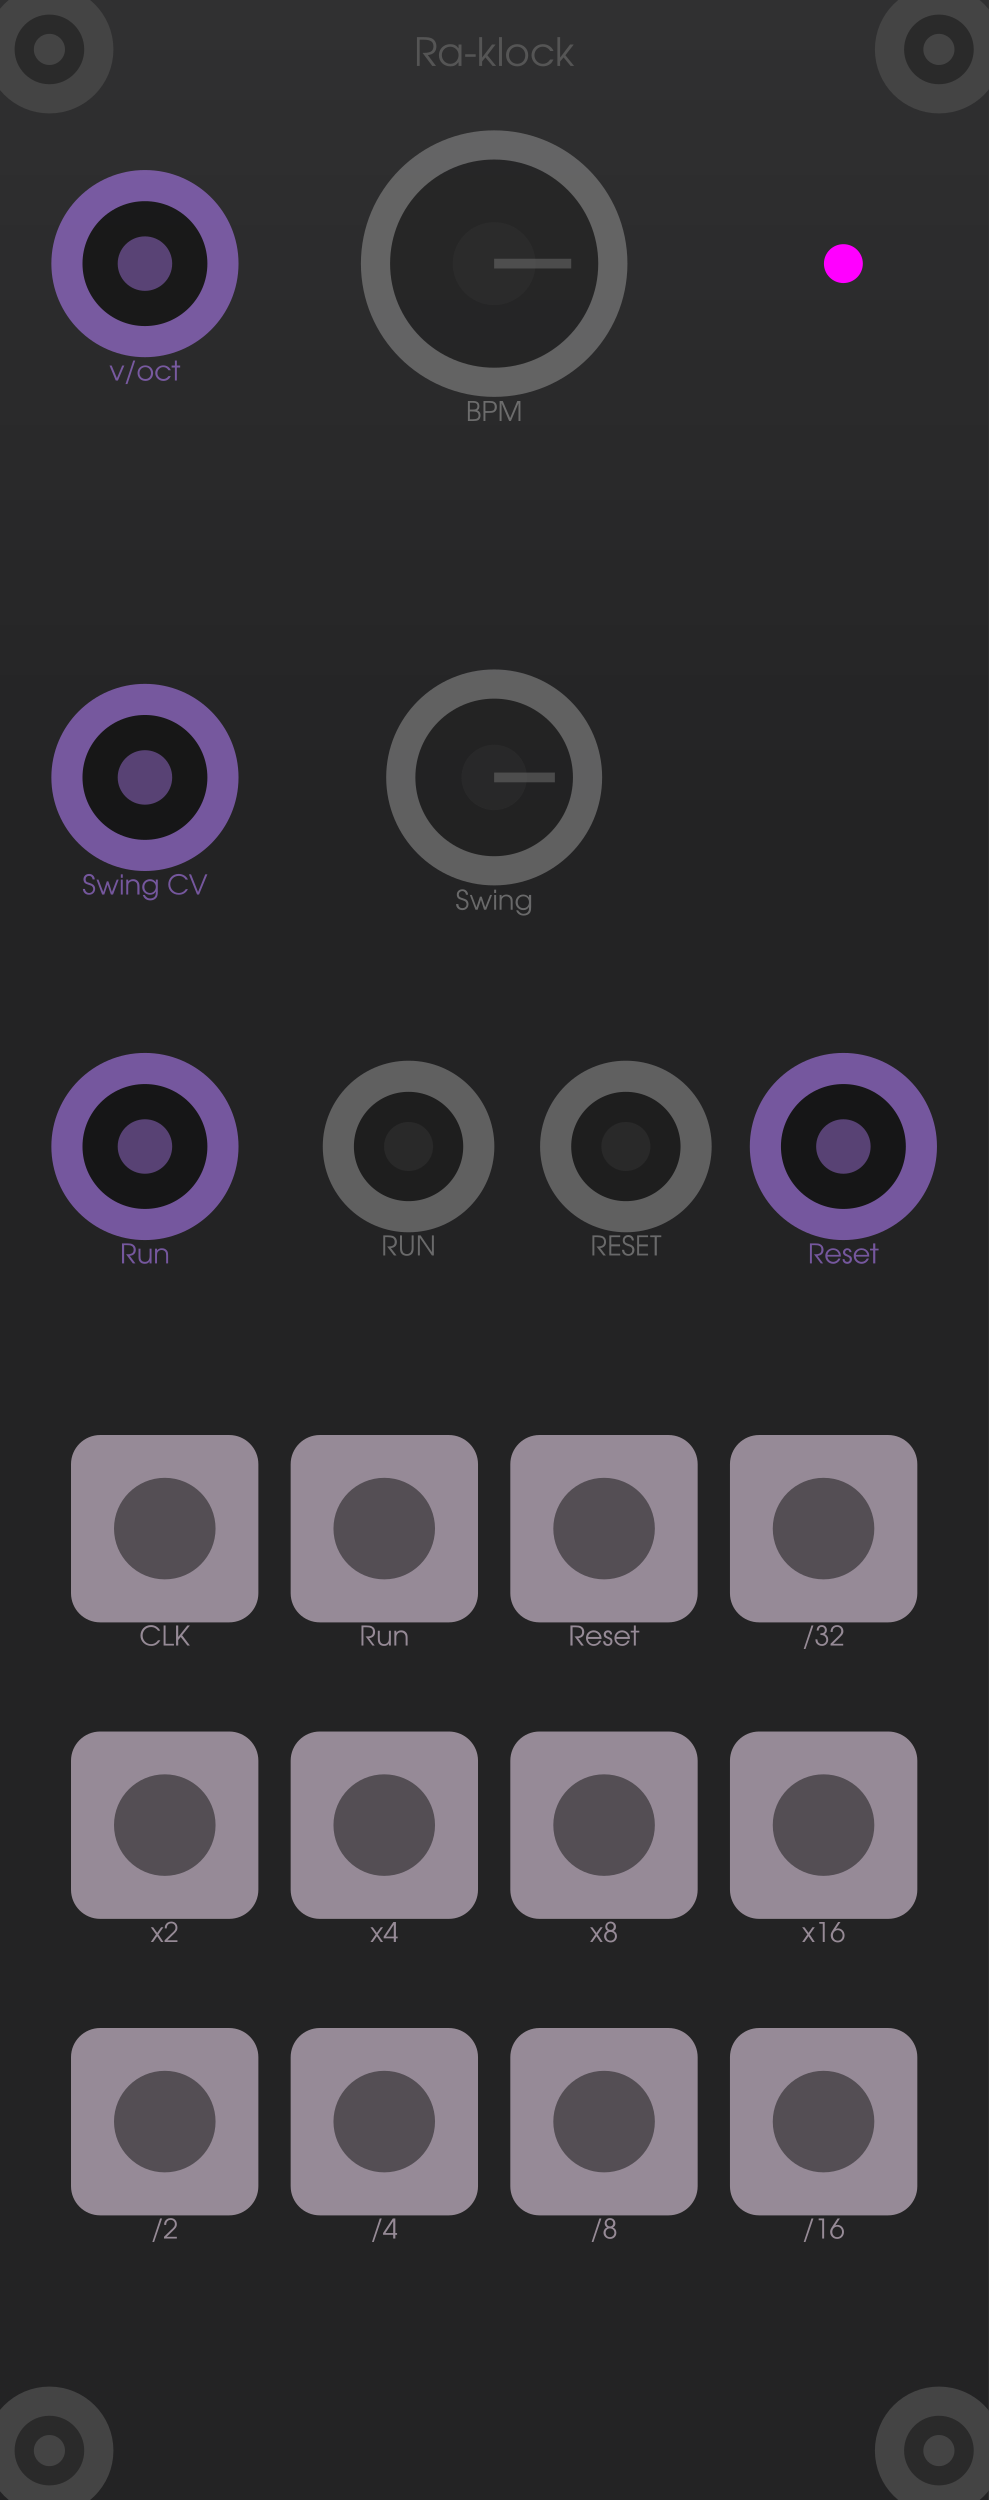
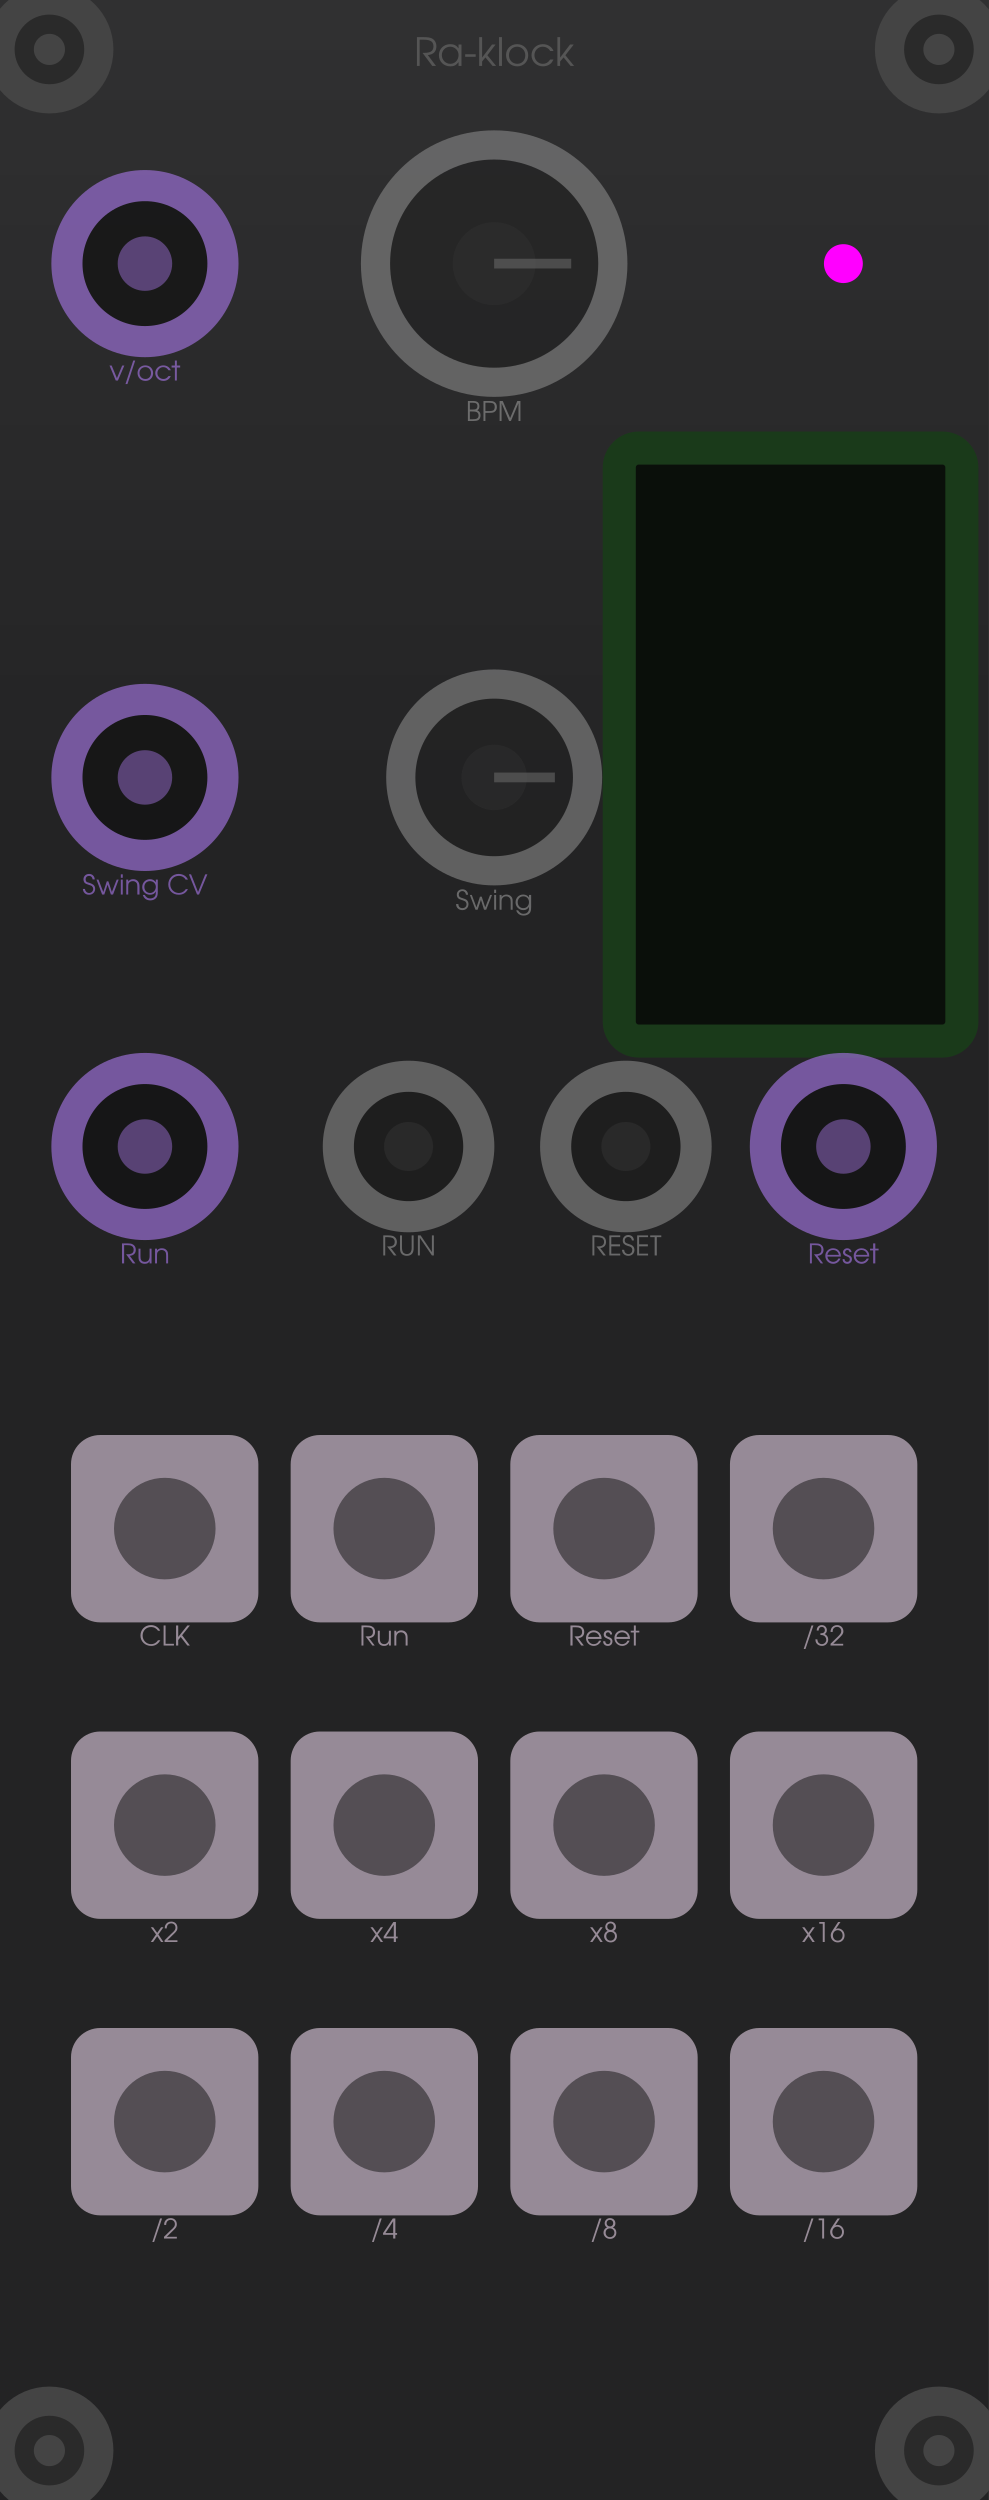
<svg xmlns="http://www.w3.org/2000/svg" viewBox="0 0 50.80 128.5" width="50.80mm" height="128.5mm">
  <g id="layer-background">
    <rect x="0.3" y="0.3" width="50.20" height="127.9" fill="none" stroke="#333" stroke-width="1.5" />
    <rect x="0" y="0.000" width="50.80" height="1.295" fill="#303031" />
    <rect x="0" y="1.285" width="50.80" height="1.295" fill="#303031" />
    <rect x="0" y="2.570" width="50.80" height="1.295" fill="#2f2f30" />
    <rect x="0" y="3.855" width="50.80" height="1.295" fill="#2f2f30" />
    <rect x="0" y="5.140" width="50.80" height="1.295" fill="#2e2e2f" />
    <rect x="0" y="6.425" width="50.80" height="1.295" fill="#2e2e2f" />
    <rect x="0" y="7.710" width="50.80" height="1.295" fill="#2e2e2f" />
    <rect x="0" y="8.995" width="50.80" height="1.295" fill="#2d2d2e" />
    <rect x="0" y="10.280" width="50.80" height="1.295" fill="#2d2d2e" />
    <rect x="0" y="11.565" width="50.80" height="1.295" fill="#2c2c2d" />
    <rect x="0" y="12.850" width="50.80" height="1.295" fill="#2c2c2d" />
    <rect x="0" y="14.135" width="50.80" height="1.295" fill="#2c2c2d" />
    <rect x="0" y="15.420" width="50.80" height="1.295" fill="#2b2b2c" />
    <rect x="0" y="16.705" width="50.80" height="1.295" fill="#2b2b2c" />
    <rect x="0" y="17.990" width="50.80" height="1.295" fill="#2a2a2b" />
    <rect x="0" y="19.275" width="50.80" height="1.295" fill="#2a2a2b" />
    <rect x="0" y="20.560" width="50.80" height="1.295" fill="#2a2a2b" />
    <rect x="0" y="21.845" width="50.80" height="1.295" fill="#29292a" />
    <rect x="0" y="23.130" width="50.80" height="1.295" fill="#29292a" />
    <rect x="0" y="24.415" width="50.80" height="1.295" fill="#29292a" />
    <rect x="0" y="25.700" width="50.80" height="1.295" fill="#282829" />
    <rect x="0" y="26.985" width="50.80" height="1.295" fill="#282829" />
    <rect x="0" y="28.270" width="50.80" height="1.295" fill="#272728" />
    <rect x="0" y="29.555" width="50.80" height="1.295" fill="#272728" />
    <rect x="0" y="30.840" width="50.80" height="1.295" fill="#272728" />
    <rect x="0" y="32.125" width="50.80" height="1.295" fill="#262627" />
    <rect x="0" y="33.410" width="50.80" height="1.295" fill="#262627" />
    <rect x="0" y="34.695" width="50.80" height="1.295" fill="#252526" />
    <rect x="0" y="35.980" width="50.80" height="1.295" fill="#252526" />
    <rect x="0" y="37.265" width="50.80" height="1.295" fill="#252526" />
    <rect x="0" y="38.550" width="50.80" height="1.295" fill="#242425" />
    <rect x="0" y="39.835" width="50.80" height="1.295" fill="#242425" />
    <rect x="0" y="41.120" width="50.80" height="1.295" fill="#232324" />
    <rect x="0" y="42.405" width="50.80" height="1.295" fill="#232324" />
    <rect x="0" y="43.690" width="50.80" height="1.295" fill="#232324" />
    <rect x="0" y="44.975" width="50.80" height="1.295" fill="#232324" />
    <rect x="0" y="46.260" width="50.80" height="1.295" fill="#232324" />
    <rect x="0" y="47.545" width="50.80" height="1.295" fill="#232324" />
    <rect x="0" y="48.830" width="50.80" height="1.295" fill="#232324" />
    <rect x="0" y="50.115" width="50.80" height="1.295" fill="#232324" />
    <rect x="0" y="51.400" width="50.80" height="1.295" fill="#232324" />
    <rect x="0" y="52.685" width="50.80" height="1.295" fill="#232324" />
    <rect x="0" y="53.970" width="50.80" height="1.295" fill="#232324" />
    <rect x="0" y="55.255" width="50.80" height="1.295" fill="#232324" />
    <rect x="0" y="56.540" width="50.80" height="1.295" fill="#232324" />
    <rect x="0" y="57.825" width="50.80" height="1.295" fill="#232324" />
    <rect x="0" y="59.110" width="50.80" height="1.295" fill="#232324" />
    <rect x="0" y="60.395" width="50.80" height="1.295" fill="#232324" />
    <rect x="0" y="61.680" width="50.80" height="1.295" fill="#232324" />
    <rect x="0" y="62.965" width="50.80" height="1.295" fill="#232324" />
    <rect x="0" y="64.250" width="50.80" height="1.295" fill="#232324" />
    <rect x="0" y="65.535" width="50.80" height="1.295" fill="#232324" />
    <rect x="0" y="66.820" width="50.80" height="1.295" fill="#232324" />
    <rect x="0" y="68.105" width="50.80" height="1.295" fill="#232324" />
    <rect x="0" y="69.390" width="50.80" height="1.295" fill="#232324" />
    <rect x="0" y="70.675" width="50.80" height="1.295" fill="#232324" />
    <rect x="0" y="71.960" width="50.80" height="1.295" fill="#232324" />
    <rect x="0" y="73.245" width="50.80" height="1.295" fill="#232324" />
    <rect x="0" y="74.530" width="50.80" height="1.295" fill="#232324" />
    <rect x="0" y="75.815" width="50.80" height="1.295" fill="#232324" />
    <rect x="0" y="77.100" width="50.80" height="1.295" fill="#232324" />
    <rect x="0" y="78.385" width="50.80" height="1.295" fill="#232324" />
    <rect x="0" y="79.670" width="50.80" height="1.295" fill="#232324" />
    <rect x="0" y="80.955" width="50.80" height="1.295" fill="#232324" />
    <rect x="0" y="82.240" width="50.80" height="1.295" fill="#232324" />
    <rect x="0" y="83.525" width="50.80" height="1.295" fill="#232324" />
    <rect x="0" y="84.810" width="50.80" height="1.295" fill="#232324" />
    <rect x="0" y="86.095" width="50.80" height="1.295" fill="#232324" />
    <rect x="0" y="87.380" width="50.80" height="1.295" fill="#232324" />
    <rect x="0" y="88.665" width="50.80" height="1.295" fill="#232324" />
    <rect x="0" y="89.950" width="50.80" height="1.295" fill="#232324" />
    <rect x="0" y="91.235" width="50.80" height="1.295" fill="#232324" />
    <rect x="0" y="92.520" width="50.80" height="1.295" fill="#232324" />
    <rect x="0" y="93.805" width="50.80" height="1.295" fill="#232324" />
    <rect x="0" y="95.090" width="50.80" height="1.295" fill="#232324" />
    <rect x="0" y="96.375" width="50.80" height="1.295" fill="#232324" />
    <rect x="0" y="97.660" width="50.80" height="1.295" fill="#232324" />
    <rect x="0" y="98.945" width="50.80" height="1.295" fill="#232324" />
    <rect x="0" y="100.230" width="50.80" height="1.295" fill="#232324" />
    <rect x="0" y="101.515" width="50.80" height="1.295" fill="#232324" />
    <rect x="0" y="102.800" width="50.80" height="1.295" fill="#232324" />
    <rect x="0" y="104.085" width="50.80" height="1.295" fill="#232324" />
    <rect x="0" y="105.370" width="50.80" height="1.295" fill="#232324" />
    <rect x="0" y="106.655" width="50.80" height="1.295" fill="#232324" />
    <rect x="0" y="107.940" width="50.80" height="1.295" fill="#232324" />
    <rect x="0" y="109.225" width="50.80" height="1.295" fill="#232324" />
    <rect x="0" y="110.510" width="50.80" height="1.295" fill="#232324" />
    <rect x="0" y="111.795" width="50.80" height="1.295" fill="#232324" />
    <rect x="0" y="113.080" width="50.80" height="1.295" fill="#232324" />
    <rect x="0" y="114.365" width="50.80" height="1.295" fill="#232324" />
    <rect x="0" y="115.650" width="50.80" height="1.295" fill="#232324" />
    <rect x="0" y="116.935" width="50.80" height="1.295" fill="#232324" />
    <rect x="0" y="118.220" width="50.80" height="1.295" fill="#232324" />
    <rect x="0" y="119.505" width="50.80" height="1.295" fill="#232324" />
    <rect x="0" y="120.790" width="50.80" height="1.295" fill="#232324" />
    <rect x="0" y="122.075" width="50.80" height="1.295" fill="#232324" />
    <rect x="0" y="123.360" width="50.80" height="1.295" fill="#232324" />
    <rect x="0" y="124.645" width="50.80" height="1.295" fill="#232324" />
    <rect x="0" y="125.930" width="50.80" height="1.295" fill="#232324" />
    <rect x="0" y="127.215" width="50.80" height="1.295" fill="#232324" />
  </g>
  <g id="layer-outlines">
    <circle cx="2.54" cy="2.54" r="2.54" fill="#2a2a2a" stroke="#444" stroke-width="1.5" />
    <circle cx="2.54" cy="2.54" r="0.8" fill="#444" />
    <circle cx="2.54" cy="125.96" r="2.54" fill="#2a2a2a" stroke="#444" stroke-width="1.5" />
    <circle cx="2.54" cy="125.96" r="0.8" fill="#444" />
    <circle cx="48.26" cy="2.54" r="2.54" fill="#2a2a2a" stroke="#444" stroke-width="1.5" />
    <circle cx="48.26" cy="2.54" r="0.8" fill="#444" />
    <circle cx="48.26" cy="125.96" r="2.54" fill="#2a2a2a" stroke="#444" stroke-width="1.5" />
    <circle cx="48.26" cy="125.96" r="0.8" fill="#444" />
+     <rect x="31.83" y="23.03" width="17.61" height="30.48" rx="1" fill="#0a0f0a" stroke="#1a3a1a" stroke-width="1.7" />
    <circle cx="7.45" cy="13.55" r="4.01" fill="#111" stroke="#996dd2" stroke-width="1.6" opacity="0.7" />
    <circle cx="7.45" cy="13.55" r="1.40" fill="#996dd2" opacity="0.5" />
    <circle cx="25.40" cy="13.55" r="6.10" fill="#222" stroke="#888" stroke-width="1.5" opacity="0.6" />
    <circle cx="25.40" cy="13.55" r="2.13" fill="#333" opacity="0.4" />
    <line x1="25.40" y1="13.55" x2="29.36" y2="13.55" stroke="#666" stroke-width="0.5" opacity="0.6" />
    <circle cx="43.35" cy="13.55" r="1" fill="#f0f" />
    <circle cx="7.45" cy="39.96" r="4.01" fill="#111" stroke="#996dd2" stroke-width="1.6" opacity="0.7" />
    <circle cx="7.45" cy="39.96" r="1.40" fill="#996dd2" opacity="0.5" />
    <circle cx="25.40" cy="39.96" r="4.80" fill="#222" stroke="#888" stroke-width="1.5" opacity="0.6" />
    <circle cx="25.40" cy="39.96" r="1.68" fill="#333" opacity="0.4" />
    <line x1="25.40" y1="39.96" x2="28.52" y2="39.96" stroke="#666" stroke-width="0.5" opacity="0.6" />
    <circle cx="7.45" cy="58.93" r="4.01" fill="#111" stroke="#996dd2" stroke-width="1.6" opacity="0.7" />
    <circle cx="7.45" cy="58.93" r="1.40" fill="#996dd2" opacity="0.5" />
    <circle cx="21.00" cy="58.93" r="3.61" fill="#1a1a1a" stroke="#888" stroke-width="1.6" opacity="0.6" />
    <circle cx="21.00" cy="58.93" r="1.26" fill="#333" opacity="0.5" />
    <circle cx="32.17" cy="58.93" r="3.61" fill="#1a1a1a" stroke="#888" stroke-width="1.6" opacity="0.6" />
    <circle cx="32.17" cy="58.93" r="1.26" fill="#333" opacity="0.5" />
    <circle cx="43.35" cy="58.93" r="4.01" fill="#111" stroke="#996dd2" stroke-width="1.6" opacity="0.7" />
    <circle cx="43.35" cy="58.93" r="1.40" fill="#996dd2" opacity="0.5" />
    <rect x="3.65" y="73.76" width="9.63" height="9.63" rx="1.5" fill="#c8b7c7" opacity="0.7" />
    <circle cx="8.47" cy="78.57" r="2.61" fill="#111" opacity="0.5" />
    <rect x="14.94" y="73.76" width="9.63" height="9.63" rx="1.5" fill="#c8b7c7" opacity="0.7" />
    <circle cx="19.75" cy="78.57" r="2.61" fill="#111" opacity="0.5" />
    <rect x="26.23" y="73.76" width="9.63" height="9.63" rx="1.5" fill="#c8b7c7" opacity="0.7" />
    <circle cx="31.05" cy="78.57" r="2.61" fill="#111" opacity="0.5" />
    <rect x="37.52" y="73.76" width="9.63" height="9.63" rx="1.5" fill="#c8b7c7" opacity="0.7" />
    <circle cx="42.33" cy="78.57" r="2.61" fill="#111" opacity="0.5" />
    <rect x="3.65" y="89.00" width="9.63" height="9.63" rx="1.5" fill="#c8b7c7" opacity="0.7" />
    <circle cx="8.47" cy="93.81" r="2.61" fill="#111" opacity="0.5" />
    <rect x="14.94" y="89.00" width="9.63" height="9.63" rx="1.5" fill="#c8b7c7" opacity="0.7" />
    <circle cx="19.75" cy="93.81" r="2.61" fill="#111" opacity="0.5" />
    <rect x="26.23" y="89.00" width="9.63" height="9.63" rx="1.5" fill="#c8b7c7" opacity="0.7" />
    <circle cx="31.05" cy="93.81" r="2.61" fill="#111" opacity="0.5" />
    <rect x="37.52" y="89.00" width="9.63" height="9.63" rx="1.5" fill="#c8b7c7" opacity="0.7" />
    <circle cx="42.33" cy="93.81" r="2.61" fill="#111" opacity="0.5" />
    <rect x="3.65" y="104.24" width="9.63" height="9.63" rx="1.5" fill="#c8b7c7" opacity="0.7" />
    <circle cx="8.47" cy="109.05" r="2.61" fill="#111" opacity="0.5" />
    <rect x="14.94" y="104.24" width="9.63" height="9.63" rx="1.5" fill="#c8b7c7" opacity="0.7" />
    <circle cx="19.75" cy="109.05" r="2.61" fill="#111" opacity="0.5" />
    <rect x="26.23" y="104.24" width="9.63" height="9.63" rx="1.5" fill="#c8b7c7" opacity="0.7" />
    <circle cx="31.05" cy="109.05" r="2.61" fill="#111" opacity="0.5" />
    <rect x="37.52" y="104.24" width="9.63" height="9.63" rx="1.5" fill="#c8b7c7" opacity="0.7" />
    <circle cx="42.33" cy="109.05" r="2.61" fill="#111" opacity="0.5" />
  </g>
  <g id="layer-text">
    <path d="M21.99 2.83C22.28 2.80 22.43 2.65 22.43 2.38C22.43 2.20 22.35 2.06 22.21 1.98C22.11 1.93 21.99 1.91 21.79 1.91L21.43 1.91L21.43 3.39L21.57 3.39L21.57 2.04L21.78 2.04C21.94 2.04 22.04 2.06 22.12 2.10C22.22 2.14 22.28 2.24 22.28 2.38C22.28 2.55 22.20 2.65 22.05 2.69C21.98 2.71 21.89 2.72 21.72 2.72L22.22 3.39L22.41 3.39ZM23.72 2.29L23.57 2.29L23.57 2.49C23.46 2.33 23.33 2.27 23.14 2.27C22.81 2.27 22.56 2.51 22.56 2.84C22.56 3.17 22.81 3.41 23.15 3.41C23.34 3.41 23.45 3.35 23.57 3.19L23.57 3.39L23.72 3.39ZM23.14 2.40C23.38 2.40 23.57 2.59 23.57 2.83C23.57 3.08 23.39 3.28 23.15 3.28C22.90 3.28 22.71 3.08 22.71 2.83C22.71 2.59 22.90 2.40 23.14 2.40ZM23.91 2.79L23.91 2.92L24.45 2.92L24.45 2.79ZM24.63 3.39L24.78 3.39L24.78 3.16L24.95 2.95L25.32 3.39L25.50 3.39L25.05 2.84L25.47 2.29L25.29 2.29L24.78 2.96L24.78 1.91L24.63 1.91ZM25.65 3.39L25.80 3.39L25.80 1.91L25.65 1.91ZM26.58 2.27C26.25 2.27 26.01 2.51 26.01 2.83C26.01 3.17 26.25 3.41 26.59 3.41C26.91 3.41 27.15 3.17 27.15 2.84C27.15 2.51 26.91 2.27 26.58 2.27ZM26.58 2.40C26.82 2.40 27.00 2.59 27.00 2.84C27.00 3.10 26.83 3.28 26.59 3.28C26.34 3.28 26.16 3.09 26.16 2.84C26.16 2.59 26.34 2.40 26.58 2.40ZM28.28 3.06C28.17 3.22 28.06 3.28 27.90 3.28C27.66 3.28 27.47 3.08 27.47 2.84C27.47 2.59 27.66 2.40 27.90 2.40C28.06 2.40 28.20 2.48 28.28 2.62L28.45 2.62C28.36 2.40 28.15 2.27 27.90 2.27C27.57 2.27 27.32 2.52 27.32 2.84C27.32 3.16 27.58 3.41 27.91 3.41C28.05 3.41 28.17 3.37 28.28 3.29C28.35 3.23 28.39 3.18 28.45 3.06ZM28.65 3.39L28.79 3.39L28.79 3.16L28.97 2.95L29.33 3.39L29.51 3.39L29.06 2.84L29.49 2.29L29.30 2.29L28.79 2.96L28.79 1.91L28.65 1.91Z" fill="#555" />
    <path d="M5.95 19.56L6.06 19.56L6.39 18.79L6.28 18.79L6.01 19.44L5.74 18.79L5.63 18.79ZM6.45 19.74L6.55 19.74L6.95 18.53L6.85 18.53ZM7.47 18.78C7.24 18.78 7.07 18.95 7.07 19.17C7.07 19.41 7.24 19.58 7.48 19.58C7.70 19.58 7.87 19.41 7.87 19.18C7.87 18.95 7.70 18.78 7.47 18.78ZM7.47 18.87C7.64 18.87 7.76 19.00 7.76 19.18C7.76 19.36 7.64 19.48 7.48 19.48C7.30 19.48 7.17 19.36 7.17 19.17C7.17 19.00 7.30 18.87 7.47 18.87ZM8.66 19.33C8.58 19.44 8.51 19.48 8.40 19.48C8.23 19.48 8.09 19.35 8.09 19.18C8.09 19.01 8.22 18.87 8.39 18.87C8.51 18.87 8.60 18.93 8.66 19.03L8.78 19.03C8.71 18.87 8.57 18.78 8.39 18.78C8.17 18.78 7.98 18.95 7.98 19.17C7.98 19.40 8.17 19.58 8.40 19.58C8.50 19.58 8.59 19.55 8.66 19.49C8.71 19.45 8.74 19.41 8.78 19.33ZM8.99 19.56L9.09 19.56L9.09 18.89L9.26 18.89L9.26 18.79L9.09 18.79L9.09 18.53L8.99 18.53L8.99 18.79L8.82 18.79L8.82 18.89L8.99 18.89Z" fill="#996dd2" opacity="0.7" />
    <path d="M24.05 21.64L24.30 21.64C24.44 21.64 24.52 21.63 24.59 21.59C24.66 21.54 24.70 21.45 24.70 21.35C24.70 21.22 24.65 21.14 24.53 21.09C24.61 21.05 24.64 20.98 24.64 20.88C24.64 20.79 24.61 20.71 24.55 20.67C24.49 20.63 24.42 20.61 24.29 20.61L24.05 20.61ZM24.15 21.55L24.15 21.15L24.27 21.15C24.40 21.15 24.46 21.16 24.50 21.18C24.56 21.21 24.60 21.27 24.60 21.35C24.60 21.42 24.57 21.49 24.52 21.51C24.47 21.54 24.40 21.55 24.29 21.55ZM24.15 21.05L24.15 20.70L24.28 20.70C24.38 20.70 24.44 20.71 24.48 20.74C24.52 20.76 24.54 20.82 24.54 20.88C24.54 20.95 24.51 21.00 24.46 21.03C24.42 21.05 24.37 21.05 24.28 21.05ZM24.85 21.64L24.95 21.64L24.95 21.22L25.15 21.22C25.29 21.22 25.37 21.21 25.43 21.16C25.50 21.11 25.54 21.03 25.54 20.92C25.54 20.80 25.49 20.71 25.41 20.66C25.35 20.62 25.27 20.61 25.14 20.61L24.85 20.61ZM24.95 21.13L24.95 20.70L25.10 20.70C25.22 20.70 25.29 20.71 25.34 20.73C25.40 20.76 25.43 20.83 25.43 20.92C25.43 21.00 25.40 21.07 25.35 21.10C25.30 21.12 25.24 21.13 25.15 21.13ZM25.68 21.64L25.78 21.64L25.78 20.72L26.17 21.64L26.26 21.64L26.65 20.72L26.65 21.64L26.75 21.64L26.75 20.61L26.59 20.61L26.22 21.49L25.84 20.61L25.68 20.61Z" fill="#888" opacity="0.7" />
    <path d="M4.26 45.69C4.27 45.87 4.39 45.99 4.58 45.99C4.76 45.99 4.89 45.86 4.89 45.69C4.89 45.60 4.86 45.52 4.79 45.47C4.75 45.44 4.70 45.42 4.60 45.38C4.50 45.36 4.47 45.34 4.44 45.32C4.42 45.29 4.40 45.25 4.40 45.20C4.40 45.09 4.47 45.02 4.58 45.02C4.68 45.02 4.75 45.09 4.76 45.20L4.87 45.20C4.86 45.04 4.75 44.92 4.58 44.92C4.41 44.92 4.29 45.04 4.29 45.20C4.29 45.27 4.32 45.34 4.36 45.39C4.40 45.42 4.44 45.44 4.56 45.48C4.64 45.50 4.68 45.52 4.72 45.54C4.76 45.58 4.79 45.63 4.79 45.69C4.79 45.81 4.70 45.90 4.58 45.90C4.52 45.90 4.45 45.87 4.42 45.82C4.39 45.79 4.37 45.75 4.37 45.69ZM5.25 45.98L5.36 45.98L5.53 45.47L5.70 45.98L5.81 45.98L6.10 45.21L6.00 45.21L5.75 45.85L5.57 45.30L5.49 45.30L5.31 45.85L5.06 45.21L4.96 45.21ZM6.21 45.98L6.31 45.98L6.31 45.21L6.21 45.21ZM6.21 45.12L6.31 45.12L6.31 44.94L6.21 44.94ZM6.49 45.98L6.59 45.98L6.59 45.55C6.59 45.47 6.60 45.42 6.63 45.38C6.67 45.32 6.75 45.29 6.83 45.29C6.90 45.29 6.97 45.32 7.01 45.37C7.05 45.42 7.06 45.47 7.06 45.57L7.06 45.98L7.17 45.98L7.17 45.57C7.17 45.45 7.15 45.38 7.10 45.31C7.04 45.23 6.95 45.19 6.84 45.19C6.74 45.19 6.66 45.23 6.59 45.31L6.59 45.21L6.49 45.21ZM8.11 45.21L8.01 45.21L8.01 45.35C7.93 45.24 7.84 45.19 7.71 45.19C7.48 45.19 7.31 45.37 7.31 45.60C7.31 45.82 7.49 45.99 7.71 45.99C7.85 45.99 7.95 45.94 8.01 45.82L8.01 45.87C8.01 45.95 8.00 46.00 7.98 46.04C7.94 46.13 7.84 46.18 7.73 46.18C7.64 46.18 7.57 46.16 7.52 46.10C7.49 46.08 7.48 46.06 7.44 46.00L7.34 46.00C7.40 46.18 7.53 46.28 7.73 46.28C7.86 46.28 7.97 46.23 8.04 46.14C8.09 46.07 8.11 45.99 8.11 45.84ZM7.71 45.29C7.88 45.29 8.01 45.42 8.01 45.58C8.01 45.76 7.88 45.90 7.71 45.90C7.55 45.90 7.42 45.77 7.42 45.59C7.42 45.41 7.54 45.29 7.71 45.29ZM9.55 45.70C9.51 45.76 9.48 45.79 9.45 45.81C9.38 45.87 9.28 45.90 9.19 45.90C8.95 45.90 8.75 45.70 8.75 45.46C8.75 45.21 8.94 45.02 9.19 45.02C9.28 45.02 9.36 45.04 9.43 45.09C9.48 45.12 9.50 45.15 9.54 45.21L9.66 45.21C9.58 45.03 9.40 44.92 9.18 44.92C8.88 44.92 8.65 45.15 8.65 45.46C8.65 45.77 8.88 45.99 9.19 45.99C9.40 45.99 9.56 45.90 9.66 45.70ZM10.13 45.98L10.23 45.98L10.66 44.94L10.55 44.94L10.18 45.85L9.82 44.94L9.71 44.94Z" fill="#996dd2" opacity="0.7" />
    <path d="M23.44 46.47C23.45 46.66 23.58 46.78 23.77 46.78C23.95 46.78 24.08 46.65 24.08 46.47C24.08 46.38 24.04 46.30 23.98 46.25C23.93 46.22 23.89 46.20 23.79 46.17C23.69 46.14 23.66 46.13 23.63 46.10C23.60 46.08 23.58 46.03 23.58 45.98C23.58 45.88 23.66 45.80 23.76 45.80C23.87 45.80 23.94 45.88 23.95 45.99L24.06 45.99C24.05 45.82 23.93 45.71 23.77 45.71C23.60 45.71 23.48 45.82 23.48 45.99C23.48 46.06 23.51 46.13 23.55 46.17C23.59 46.21 23.62 46.22 23.74 46.26C23.83 46.29 23.87 46.31 23.91 46.33C23.95 46.36 23.98 46.42 23.98 46.48C23.98 46.60 23.89 46.68 23.77 46.68C23.71 46.68 23.64 46.66 23.60 46.61C23.58 46.57 23.56 46.54 23.56 46.47ZM24.44 46.76L24.55 46.76L24.72 46.25L24.88 46.76L24.99 46.76L25.29 46.00L25.19 46.00L24.94 46.64L24.76 46.09L24.67 46.09L24.49 46.64L24.25 46.00L24.15 46.00ZM25.40 46.76L25.50 46.76L25.50 46.00L25.40 46.00ZM25.40 45.90L25.50 45.90L25.50 45.73L25.40 45.73ZM25.68 46.76L25.78 46.76L25.78 46.34C25.78 46.25 25.79 46.21 25.82 46.17C25.86 46.11 25.93 46.07 26.01 46.07C26.09 46.07 26.16 46.10 26.20 46.16C26.24 46.20 26.25 46.26 26.25 46.36L26.25 46.76L26.35 46.76L26.35 46.36C26.35 46.23 26.34 46.16 26.29 46.10C26.23 46.02 26.13 45.98 26.03 45.98C25.93 45.98 25.84 46.02 25.78 46.10L25.78 46.00L25.68 46.00ZM27.30 46.00L27.19 46.00L27.19 46.13C27.12 46.03 27.02 45.98 26.89 45.98C26.67 45.98 26.50 46.15 26.50 46.38C26.50 46.61 26.68 46.78 26.90 46.78C27.04 46.78 27.13 46.72 27.19 46.61L27.19 46.66C27.19 46.73 27.19 46.78 27.16 46.83C27.12 46.92 27.03 46.97 26.91 46.97C26.83 46.97 26.76 46.94 26.71 46.89C26.68 46.87 26.66 46.84 26.63 46.79L26.53 46.79C26.59 46.96 26.72 47.06 26.92 47.06C27.05 47.06 27.16 47.01 27.23 46.93C27.28 46.86 27.30 46.77 27.30 46.62ZM26.90 46.07C27.07 46.07 27.19 46.20 27.19 46.37C27.19 46.55 27.07 46.68 26.90 46.68C26.73 46.68 26.61 46.55 26.61 46.37C26.61 46.20 26.73 46.07 26.90 46.07Z" fill="#888" opacity="0.7" />
    <path d="M6.67 64.55C6.87 64.53 6.98 64.42 6.98 64.24C6.98 64.11 6.92 64.01 6.82 63.96C6.76 63.92 6.67 63.91 6.53 63.91L6.27 63.91L6.27 64.94L6.38 64.94L6.38 64.00L6.52 64.00C6.63 64.00 6.71 64.01 6.76 64.04C6.83 64.07 6.87 64.14 6.87 64.24C6.87 64.35 6.82 64.43 6.71 64.45C6.67 64.47 6.60 64.47 6.48 64.47L6.83 64.94L6.96 64.94ZM7.79 64.18L7.69 64.18L7.69 64.57C7.69 64.66 7.67 64.72 7.64 64.77C7.60 64.83 7.53 64.86 7.45 64.86C7.36 64.86 7.29 64.83 7.26 64.77C7.23 64.73 7.22 64.67 7.22 64.59L7.22 64.18L7.12 64.18L7.12 64.59C7.12 64.70 7.13 64.78 7.18 64.84C7.23 64.92 7.33 64.96 7.44 64.96C7.56 64.96 7.64 64.92 7.69 64.82L7.69 64.94L7.79 64.94ZM7.97 64.94L8.07 64.94L8.07 64.52C8.07 64.43 8.08 64.39 8.11 64.35C8.15 64.29 8.22 64.25 8.30 64.25C8.38 64.25 8.45 64.28 8.49 64.33C8.53 64.38 8.54 64.44 8.54 64.54L8.54 64.94L8.64 64.94L8.64 64.54C8.64 64.41 8.63 64.34 8.58 64.28C8.52 64.20 8.43 64.16 8.32 64.16C8.22 64.16 8.14 64.19 8.07 64.27L8.07 64.18L7.97 64.18Z" fill="#996dd2" opacity="0.7" />
    <path d="M20.09 64.15C20.29 64.13 20.40 64.02 20.40 63.83C20.40 63.70 20.34 63.61 20.24 63.55C20.18 63.52 20.09 63.50 19.95 63.50L19.70 63.50L19.70 64.53L19.80 64.53L19.80 63.59L19.94 63.59C20.05 63.59 20.13 63.61 20.18 63.63C20.25 63.67 20.29 63.74 20.29 63.83C20.29 63.95 20.24 64.02 20.13 64.05C20.09 64.06 20.02 64.07 19.90 64.07L20.25 64.53L20.38 64.53ZM20.56 63.50L20.56 64.15C20.56 64.28 20.58 64.36 20.63 64.43C20.69 64.51 20.80 64.55 20.91 64.55C21.03 64.55 21.13 64.51 21.19 64.43C21.24 64.36 21.26 64.28 21.26 64.15L21.26 63.50L21.16 63.50L21.16 64.15C21.16 64.24 21.14 64.31 21.11 64.36C21.07 64.42 21.00 64.46 20.91 64.46C20.83 64.46 20.75 64.42 20.71 64.36C20.68 64.31 20.66 64.24 20.66 64.15L20.66 63.50ZM21.48 64.53L21.58 64.53L21.58 63.62L22.20 64.53L22.30 64.53L22.30 63.50L22.20 63.50L22.20 64.36L21.62 63.50L21.48 63.50Z" fill="#888" opacity="0.7" />
    <path d="M30.85 64.15C31.04 64.13 31.15 64.02 31.15 63.83C31.15 63.70 31.10 63.61 31.00 63.55C30.93 63.52 30.84 63.50 30.71 63.50L30.45 63.50L30.45 64.53L30.55 64.53L30.55 63.59L30.70 63.59C30.81 63.59 30.88 63.61 30.94 63.63C31.01 63.67 31.05 63.74 31.05 63.83C31.05 63.95 30.99 64.02 30.89 64.05C30.84 64.06 30.77 64.07 30.66 64.07L31.01 64.53L31.14 64.53ZM31.32 64.53L31.88 64.53L31.88 64.44L31.42 64.44L31.42 64.06L31.87 64.06L31.87 63.96L31.42 63.96L31.42 63.59L31.88 63.59L31.88 63.50L31.32 63.50ZM31.97 64.24C31.98 64.43 32.11 64.55 32.30 64.55C32.48 64.55 32.61 64.42 32.61 64.25C32.61 64.16 32.57 64.07 32.51 64.03C32.46 63.99 32.42 63.97 32.31 63.94C32.22 63.91 32.19 63.90 32.16 63.88C32.13 63.85 32.11 63.81 32.11 63.76C32.11 63.65 32.19 63.58 32.29 63.58C32.40 63.58 32.47 63.65 32.48 63.76L32.58 63.76C32.58 63.59 32.46 63.48 32.29 63.48C32.13 63.48 32.01 63.60 32.01 63.76C32.01 63.83 32.03 63.90 32.08 63.94C32.12 63.98 32.15 64.00 32.27 64.04C32.35 64.06 32.40 64.08 32.43 64.10C32.48 64.14 32.50 64.19 32.50 64.25C32.50 64.37 32.42 64.46 32.30 64.46C32.23 64.46 32.17 64.43 32.13 64.38C32.10 64.34 32.09 64.31 32.08 64.24ZM32.75 64.53L33.31 64.53L33.31 64.44L32.85 64.44L32.85 64.06L33.30 64.06L33.30 63.96L32.85 63.96L32.85 63.59L33.31 63.59L33.31 63.50L32.75 63.50ZM33.65 64.53L33.76 64.53L33.76 63.59L33.99 63.59L33.99 63.50L33.42 63.50L33.42 63.59L33.65 63.59Z" fill="#888" opacity="0.7" />
    <path d="M42.02 64.55C42.22 64.53 42.33 64.42 42.33 64.24C42.33 64.11 42.27 64.01 42.17 63.96C42.11 63.92 42.02 63.91 41.88 63.91L41.63 63.91L41.63 64.94L41.73 64.94L41.73 64.00L41.88 64.00C41.99 64.00 42.06 64.01 42.12 64.04C42.19 64.07 42.22 64.14 42.22 64.24C42.22 64.35 42.17 64.43 42.07 64.45C42.02 64.47 41.95 64.47 41.84 64.47L42.19 64.94L42.31 64.94ZM43.22 64.59C43.22 64.49 43.21 64.42 43.17 64.36C43.10 64.23 42.97 64.16 42.82 64.16C42.60 64.16 42.42 64.33 42.42 64.55C42.42 64.78 42.60 64.96 42.83 64.96C42.99 64.96 43.14 64.85 43.20 64.69L43.09 64.69C43.05 64.79 42.94 64.86 42.83 64.86C42.67 64.86 42.54 64.74 42.53 64.59ZM42.53 64.50C42.56 64.35 42.67 64.25 42.82 64.25C42.97 64.25 43.08 64.34 43.12 64.50ZM43.31 64.72C43.31 64.86 43.40 64.96 43.55 64.96C43.69 64.96 43.79 64.86 43.79 64.72C43.79 64.63 43.74 64.56 43.65 64.53C43.54 64.48 43.53 64.47 43.51 64.46C43.46 64.44 43.44 64.41 43.44 64.36C43.44 64.30 43.49 64.25 43.55 64.25C43.62 64.25 43.66 64.29 43.66 64.36L43.77 64.36C43.76 64.24 43.67 64.16 43.55 64.16C43.43 64.16 43.33 64.25 43.33 64.37C43.33 64.43 43.35 64.47 43.39 64.51C43.42 64.54 43.43 64.54 43.53 64.58C43.65 64.63 43.68 64.66 43.68 64.73C43.68 64.81 43.63 64.86 43.55 64.86C43.47 64.86 43.41 64.81 43.41 64.72ZM44.68 64.59C44.68 64.49 44.67 64.42 44.63 64.36C44.56 64.23 44.43 64.16 44.28 64.16C44.06 64.16 43.88 64.33 43.88 64.55C43.88 64.78 44.06 64.96 44.29 64.96C44.45 64.96 44.60 64.85 44.66 64.69L44.55 64.69C44.51 64.79 44.40 64.86 44.29 64.86C44.13 64.86 44.00 64.74 43.99 64.59ZM43.99 64.50C44.02 64.35 44.13 64.25 44.28 64.25C44.43 64.25 44.54 64.34 44.58 64.50ZM44.88 64.94L44.99 64.94L44.99 64.27L45.16 64.27L45.16 64.18L44.99 64.18L44.99 63.91L44.88 63.91L44.88 64.18L44.72 64.18L44.72 64.27L44.88 64.27Z" fill="#996dd2" opacity="0.7" />
    <path d="M8.12 84.31C8.08 84.37 8.06 84.39 8.02 84.42C7.95 84.48 7.86 84.51 7.76 84.51C7.52 84.51 7.33 84.31 7.33 84.07C7.33 83.82 7.51 83.63 7.76 83.63C7.85 83.63 7.94 83.65 8.00 83.70C8.05 83.73 8.08 83.76 8.12 83.82L8.23 83.82C8.15 83.64 7.97 83.53 7.76 83.53C7.45 83.53 7.22 83.76 7.22 84.07C7.22 84.37 7.46 84.60 7.77 84.60C7.98 84.60 8.13 84.50 8.24 84.31ZM8.41 84.58L8.94 84.58L8.94 84.49L8.51 84.49L8.51 83.55L8.41 83.55ZM9.05 84.58L9.16 84.58L9.16 84.30L9.29 84.14L9.63 84.58L9.76 84.58L9.36 84.05L9.76 83.55L9.63 83.55L9.16 84.14L9.16 83.55L9.05 83.55Z" fill="#c8b7c7" opacity="0.7" />
    <path d="M18.97 84.20C19.17 84.18 19.28 84.07 19.28 83.88C19.28 83.75 19.23 83.65 19.12 83.60C19.06 83.56 18.97 83.55 18.83 83.55L18.58 83.55L18.58 84.58L18.68 84.58L18.68 83.64L18.83 83.64C18.94 83.64 19.01 83.65 19.07 83.68C19.14 83.71 19.17 83.78 19.17 83.88C19.17 84.00 19.12 84.07 19.02 84.10C18.97 84.11 18.90 84.11 18.79 84.11L19.14 84.58L19.26 84.58ZM20.09 83.82L19.99 83.82L19.99 84.21C19.99 84.31 19.98 84.36 19.94 84.41C19.90 84.47 19.83 84.51 19.75 84.51C19.67 84.51 19.59 84.47 19.56 84.41C19.54 84.37 19.52 84.31 19.52 84.23L19.52 83.82L19.42 83.82L19.42 84.23C19.42 84.35 19.44 84.42 19.48 84.48C19.54 84.56 19.63 84.60 19.74 84.60C19.86 84.60 19.94 84.56 19.99 84.46L19.99 84.58L20.09 84.58ZM20.27 84.58L20.37 84.58L20.37 84.16C20.37 84.08 20.39 84.03 20.42 83.99C20.46 83.93 20.53 83.90 20.61 83.90C20.68 83.90 20.75 83.93 20.79 83.98C20.83 84.03 20.85 84.08 20.85 84.18L20.85 84.58L20.95 84.58L20.95 84.18C20.95 84.05 20.93 83.98 20.88 83.92C20.82 83.84 20.73 83.80 20.62 83.80C20.52 83.80 20.44 83.84 20.37 83.92L20.37 83.82L20.27 83.82Z" fill="#c8b7c7" opacity="0.7" />
    <path d="M29.72 84.20C29.92 84.18 30.03 84.07 30.03 83.88C30.03 83.75 29.97 83.65 29.87 83.60C29.81 83.56 29.72 83.55 29.58 83.55L29.32 83.55L29.32 84.58L29.43 84.58L29.43 83.64L29.57 83.64C29.68 83.64 29.76 83.65 29.81 83.68C29.88 83.71 29.92 83.78 29.92 83.88C29.92 84.00 29.87 84.07 29.76 84.10C29.71 84.11 29.65 84.11 29.53 84.11L29.88 84.58L30.01 84.58ZM30.92 84.24C30.92 84.13 30.90 84.07 30.86 84.00C30.80 83.88 30.66 83.80 30.52 83.80C30.29 83.80 30.12 83.97 30.12 84.20C30.12 84.42 30.30 84.60 30.52 84.60C30.69 84.60 30.84 84.49 30.90 84.33L30.79 84.33C30.75 84.44 30.64 84.51 30.52 84.51C30.36 84.51 30.23 84.39 30.22 84.24ZM30.23 84.14C30.25 83.99 30.37 83.90 30.52 83.90C30.66 83.90 30.78 83.99 30.81 84.14ZM31.00 84.36C31.00 84.51 31.10 84.60 31.25 84.60C31.39 84.60 31.48 84.50 31.48 84.36C31.48 84.27 31.44 84.21 31.35 84.17C31.23 84.12 31.23 84.12 31.21 84.11C31.16 84.08 31.14 84.05 31.14 84.01C31.14 83.94 31.18 83.90 31.25 83.90C31.31 83.90 31.35 83.93 31.36 84.01L31.46 84.01C31.46 83.88 31.37 83.80 31.25 83.80C31.12 83.80 31.03 83.89 31.03 84.02C31.03 84.07 31.05 84.12 31.09 84.15C31.12 84.18 31.12 84.18 31.23 84.23C31.35 84.28 31.38 84.30 31.38 84.37C31.38 84.45 31.32 84.51 31.25 84.51C31.16 84.51 31.11 84.45 31.11 84.36ZM32.38 84.24C32.38 84.13 32.36 84.07 32.32 84.00C32.26 83.88 32.12 83.80 31.98 83.80C31.75 83.80 31.58 83.97 31.58 84.20C31.58 84.42 31.76 84.60 31.98 84.60C32.15 84.60 32.30 84.49 32.36 84.33L32.25 84.33C32.21 84.44 32.10 84.51 31.98 84.51C31.82 84.51 31.69 84.39 31.68 84.24ZM31.69 84.14C31.71 83.99 31.83 83.90 31.98 83.90C32.12 83.90 32.24 83.99 32.27 84.14ZM32.58 84.58L32.68 84.58L32.68 83.91L32.86 83.91L32.86 83.82L32.68 83.82L32.68 83.55L32.58 83.55L32.58 83.82L32.42 83.82L32.42 83.91L32.58 83.91Z" fill="#c8b7c7" opacity="0.7" />
    <path d="M41.31 84.76L41.40 84.76L41.81 83.55L41.71 83.55ZM42.08 83.81C42.08 83.69 42.14 83.62 42.24 83.62C42.33 83.62 42.40 83.69 42.40 83.79C42.40 83.89 42.33 83.95 42.22 83.95C42.21 83.95 42.21 83.95 42.17 83.95L42.17 84.04C42.24 84.04 42.26 84.04 42.29 84.05C42.39 84.07 42.47 84.17 42.47 84.28C42.47 84.41 42.37 84.51 42.24 84.51C42.16 84.51 42.10 84.47 42.05 84.41C42.03 84.37 42.02 84.33 42.01 84.26L41.91 84.26C41.91 84.34 41.93 84.39 41.95 84.44C42.01 84.54 42.12 84.60 42.25 84.60C42.43 84.60 42.57 84.46 42.57 84.27C42.57 84.15 42.51 84.05 42.39 83.99C42.47 83.94 42.50 83.88 42.50 83.79C42.50 83.64 42.39 83.53 42.24 83.53C42.08 83.53 41.98 83.64 41.98 83.81ZM42.69 84.58L43.34 84.58L43.34 84.49L42.83 84.49L43.16 84.17C43.30 84.03 43.35 83.96 43.35 83.85C43.35 83.66 43.21 83.53 43.02 83.53C42.88 83.53 42.76 83.61 42.72 83.73C42.70 83.78 42.69 83.81 42.69 83.88L42.80 83.88C42.80 83.82 42.80 83.78 42.82 83.74C42.86 83.67 42.93 83.62 43.02 83.62C43.15 83.62 43.24 83.71 43.24 83.84C43.24 83.90 43.22 83.96 43.17 84.01C43.14 84.05 43.13 84.06 43.05 84.14L42.69 84.49Z" fill="#c8b7c7" opacity="0.7" />
    <path d="M7.75 99.82L7.87 99.82L8.08 99.52L8.28 99.82L8.40 99.82L8.14 99.43L8.40 99.06L8.28 99.06L8.08 99.35L7.87 99.06L7.75 99.06L8.02 99.43ZM8.46 99.82L9.12 99.82L9.12 99.73L8.60 99.73L8.93 99.41C9.08 99.27 9.12 99.20 9.12 99.09C9.12 98.90 8.99 98.77 8.80 98.77C8.65 98.77 8.54 98.85 8.49 98.97C8.47 99.02 8.47 99.05 8.47 99.12L8.57 99.12C8.57 99.06 8.58 99.02 8.60 98.98C8.63 98.91 8.71 98.86 8.80 98.86C8.93 98.86 9.02 98.95 9.02 99.08C9.02 99.14 9.00 99.20 8.95 99.25C8.92 99.29 8.91 99.30 8.82 99.38L8.46 99.73Z" fill="#c8b7c7" opacity="0.7" />
    <path d="M19.04 99.82L19.16 99.82L19.37 99.52L19.57 99.82L19.69 99.82L19.42 99.43L19.69 99.06L19.57 99.06L19.37 99.35L19.16 99.06L19.04 99.06L19.31 99.43ZM20.24 99.82L20.35 99.82L20.35 99.63L20.44 99.63L20.44 99.54L20.35 99.54L20.35 98.79L20.22 98.79L19.72 99.54L19.72 99.63L20.24 99.63ZM20.24 99.54L19.84 99.54L20.24 98.93Z" fill="#c8b7c7" opacity="0.7" />
    <path d="M30.33 99.82L30.45 99.82L30.66 99.52L30.86 99.82L30.98 99.82L30.72 99.43L30.98 99.06L30.86 99.06L30.66 99.35L30.45 99.06L30.33 99.06L30.60 99.43ZM31.23 99.25C31.11 99.30 31.05 99.40 31.05 99.52C31.05 99.70 31.20 99.84 31.39 99.84C31.57 99.84 31.71 99.71 31.71 99.52C31.71 99.39 31.65 99.30 31.53 99.25C31.62 99.21 31.66 99.14 31.66 99.04C31.66 98.88 31.54 98.77 31.38 98.77C31.23 98.77 31.11 98.89 31.11 99.04C31.11 99.10 31.13 99.15 31.16 99.19C31.18 99.21 31.19 99.22 31.23 99.25ZM31.38 99.30C31.51 99.30 31.61 99.39 31.61 99.52C31.61 99.65 31.51 99.75 31.38 99.75C31.25 99.75 31.16 99.65 31.16 99.52C31.16 99.39 31.25 99.30 31.38 99.30ZM31.38 98.86C31.48 98.86 31.55 98.93 31.55 99.03C31.55 99.13 31.48 99.20 31.39 99.20C31.28 99.20 31.21 99.13 31.21 99.03C31.21 98.93 31.28 98.86 31.38 98.86Z" fill="#c8b7c7" opacity="0.7" />
    <path d="M41.23 99.82L41.35 99.82L41.56 99.52L41.76 99.82L41.88 99.82L41.62 99.43L41.88 99.06L41.76 99.06L41.56 99.35L41.35 99.06L41.23 99.06L41.50 99.43ZM42.29 99.82L42.39 99.82L42.39 98.79L42.11 98.79L42.11 98.88L42.29 98.88ZM43.08 98.79L42.83 99.17C42.73 99.32 42.70 99.38 42.70 99.48C42.70 99.69 42.86 99.84 43.06 99.84C43.26 99.84 43.41 99.69 43.41 99.48C43.41 99.28 43.26 99.12 43.08 99.12C43.04 99.12 43.01 99.13 42.96 99.15L43.20 98.79ZM43.06 99.21C43.20 99.21 43.31 99.32 43.31 99.48C43.31 99.64 43.20 99.75 43.06 99.75C42.91 99.75 42.81 99.63 42.81 99.48C42.81 99.33 42.92 99.21 43.06 99.21Z" fill="#c8b7c7" opacity="0.7" />
    <path d="M7.83 115.24L7.92 115.24L8.33 114.03L8.23 114.03ZM8.43 115.06L9.09 115.06L9.09 114.97L8.57 114.97L8.90 114.65C9.05 114.51 9.09 114.44 9.09 114.33C9.09 114.14 8.96 114.01 8.77 114.01C8.62 114.01 8.51 114.09 8.46 114.21C8.44 114.26 8.44 114.29 8.44 114.36L8.54 114.36C8.54 114.30 8.55 114.26 8.57 114.22C8.60 114.15 8.68 114.10 8.77 114.10C8.90 114.10 8.99 114.19 8.99 114.32C8.99 114.38 8.97 114.44 8.92 114.49C8.89 114.53 8.88 114.54 8.79 114.62L8.43 114.97Z" fill="#c8b7c7" opacity="0.7" />
    <path d="M19.12 115.24L19.21 115.24L19.62 114.03L19.52 114.03ZM20.21 115.06L20.32 115.06L20.32 114.87L20.41 114.87L20.41 114.78L20.32 114.78L20.32 114.03L20.19 114.03L19.69 114.78L19.69 114.87L20.21 114.87ZM20.21 114.78L19.81 114.78L20.21 114.17Z" fill="#c8b7c7" opacity="0.7" />
    <path d="M30.41 115.24L30.50 115.24L30.91 114.03L30.81 114.03ZM31.20 114.49C31.08 114.54 31.02 114.64 31.02 114.76C31.02 114.94 31.17 115.08 31.36 115.08C31.54 115.08 31.68 114.95 31.68 114.76C31.68 114.63 31.62 114.54 31.50 114.49C31.59 114.45 31.63 114.38 31.63 114.28C31.63 114.12 31.51 114.01 31.35 114.01C31.20 114.01 31.08 114.13 31.08 114.28C31.08 114.34 31.10 114.39 31.13 114.43C31.15 114.45 31.16 114.46 31.20 114.49ZM31.35 114.54C31.48 114.54 31.58 114.63 31.58 114.76C31.58 114.89 31.48 114.99 31.35 114.99C31.22 114.99 31.13 114.89 31.13 114.76C31.13 114.63 31.22 114.54 31.35 114.54ZM31.35 114.10C31.45 114.10 31.52 114.17 31.52 114.27C31.52 114.37 31.45 114.44 31.36 114.44C31.25 114.44 31.18 114.37 31.18 114.27C31.18 114.17 31.25 114.10 31.35 114.10Z" fill="#c8b7c7" opacity="0.7" />
    <path d="M41.31 115.24L41.40 115.24L41.81 114.03L41.71 114.03ZM42.26 115.06L42.36 115.06L42.36 114.03L42.08 114.03L42.08 114.12L42.26 114.12ZM43.05 114.03L42.80 114.41C42.70 114.56 42.67 114.62 42.67 114.72C42.67 114.93 42.83 115.08 43.03 115.08C43.23 115.08 43.38 114.93 43.38 114.72C43.38 114.52 43.23 114.36 43.05 114.36C43.01 114.36 42.98 114.37 42.93 114.39L43.17 114.03ZM43.03 114.45C43.17 114.45 43.28 114.56 43.28 114.72C43.28 114.88 43.17 114.99 43.03 114.99C42.88 114.99 42.78 114.87 42.78 114.72C42.78 114.57 42.89 114.45 43.03 114.45Z" fill="#c8b7c7" opacity="0.7" />
  </g>
</svg>
